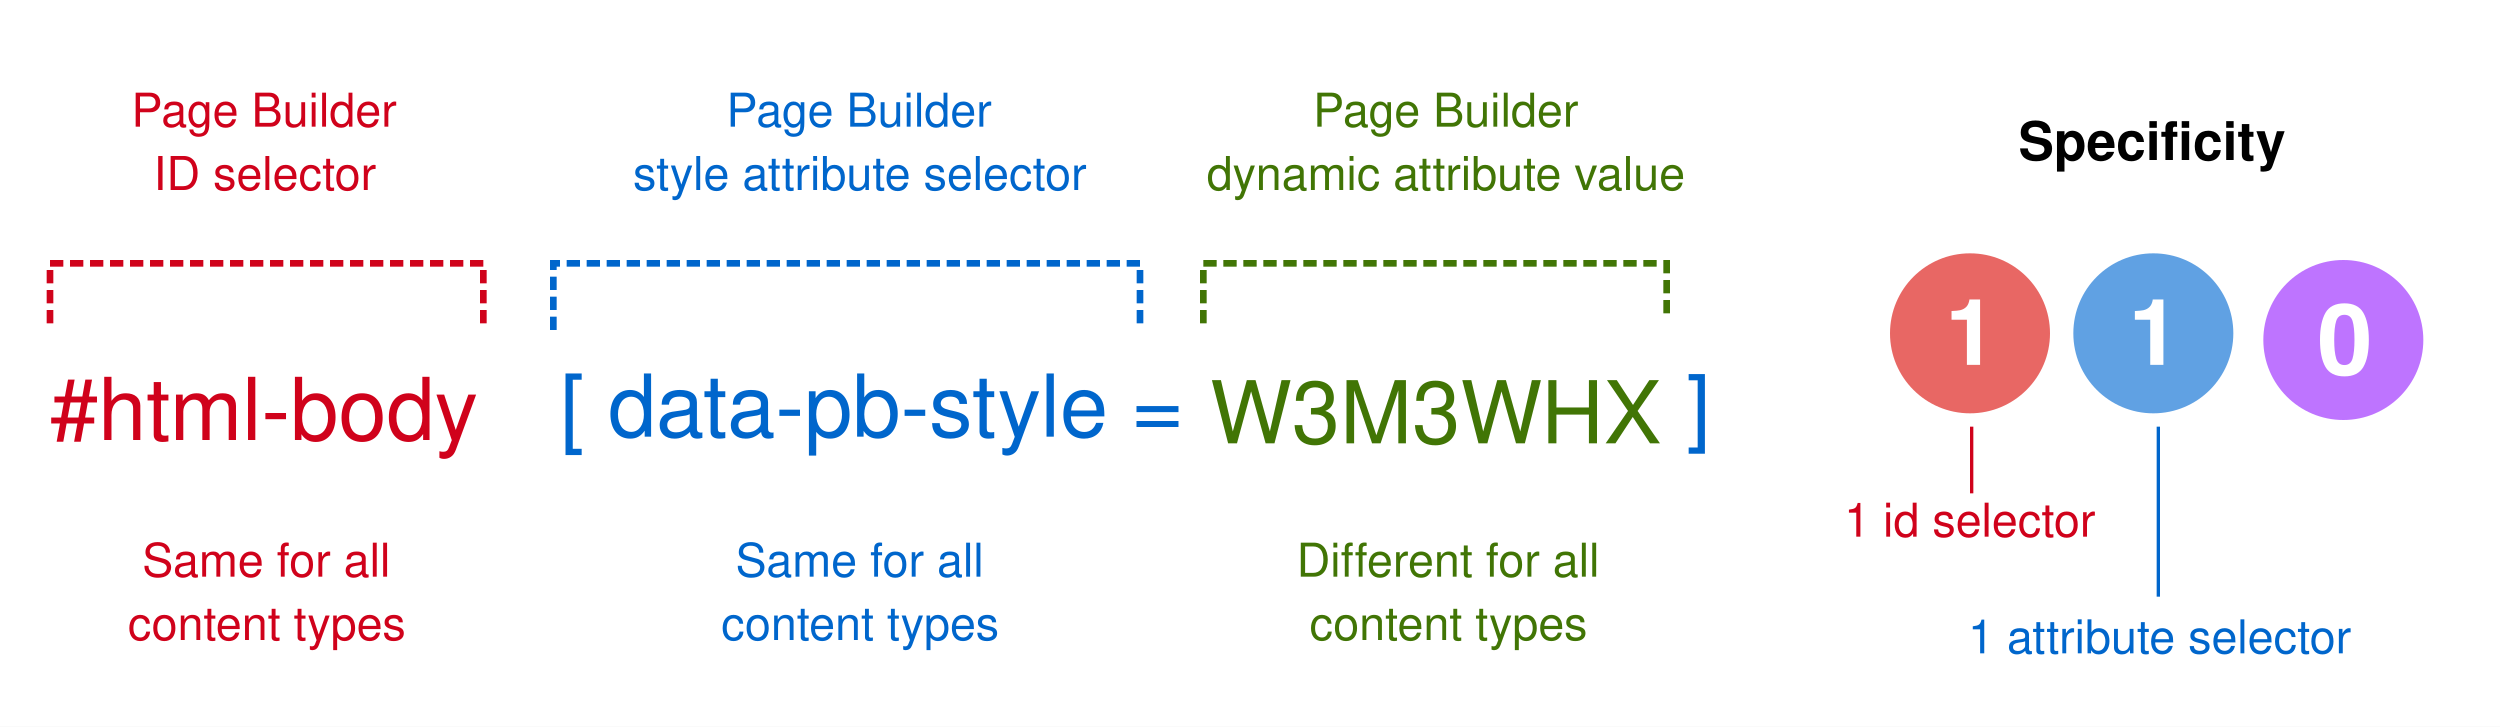
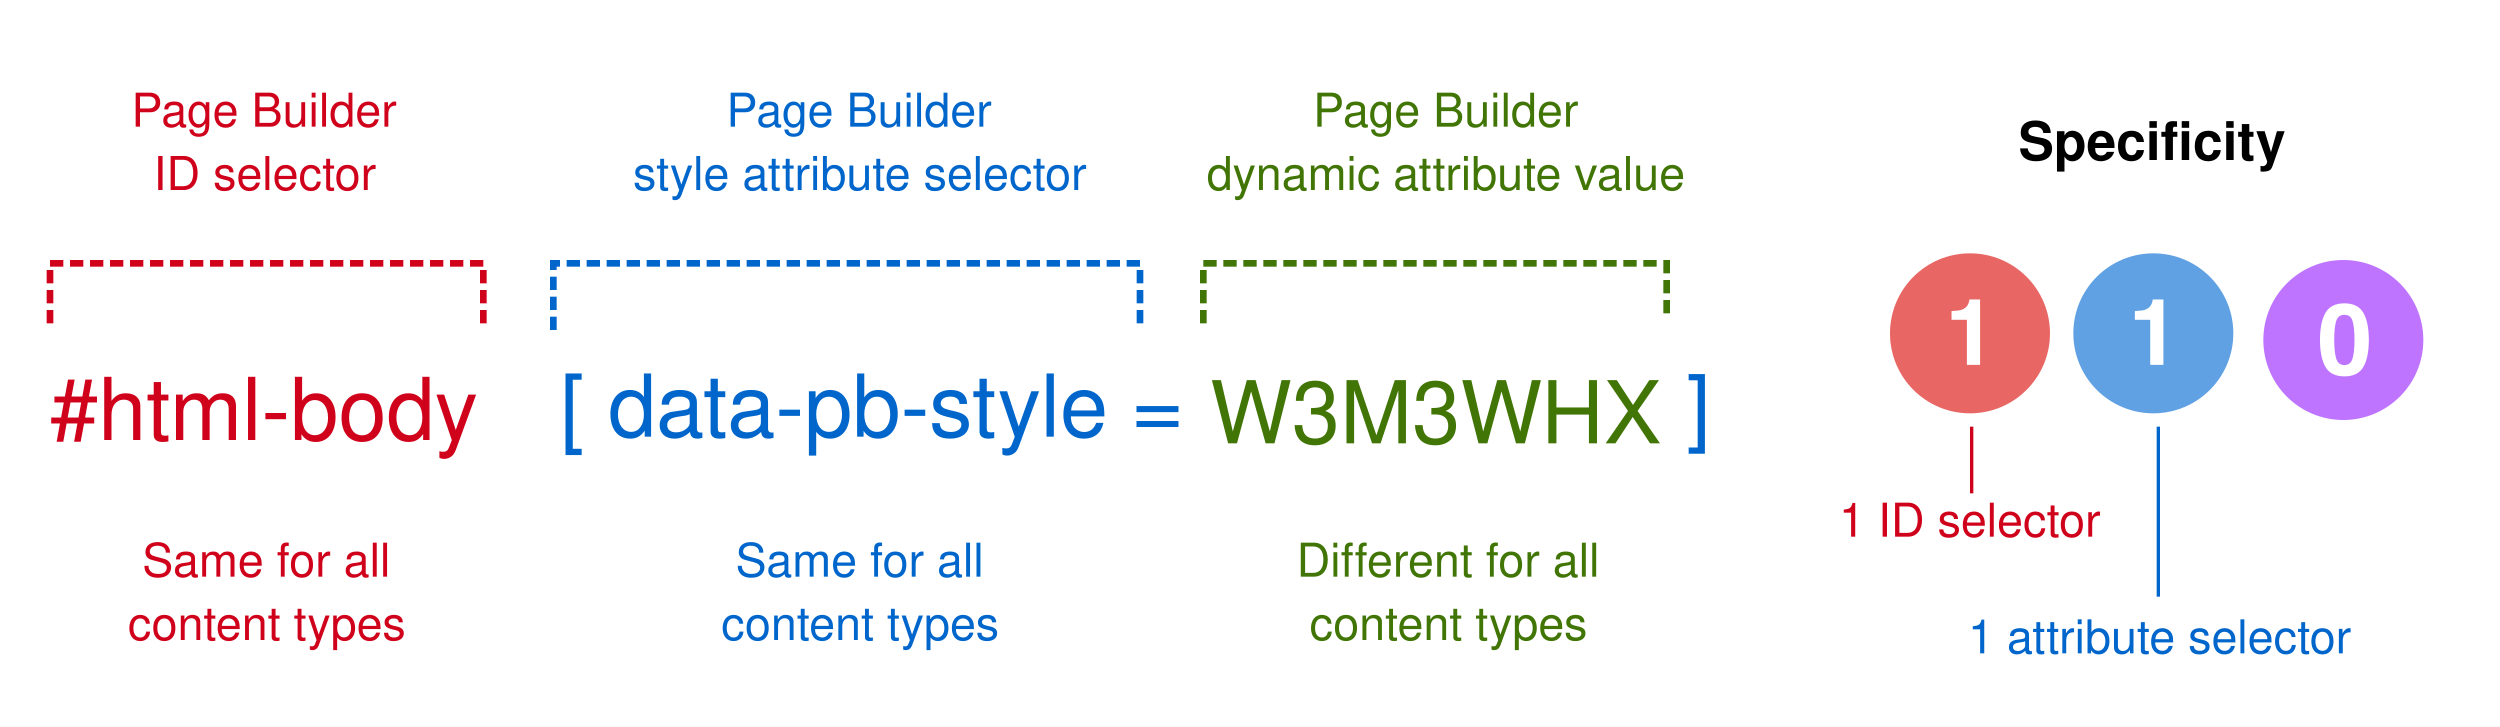
- <svg xmlns="http://www.w3.org/2000/svg" width="750" height="218">
+ <svg xmlns="http://www.w3.org/2000/svg" width="750" height="218" viewBox="0 0 750 218">
  <g fill="none" fill-rule="evenodd">
-     <path fill="#FFF" d="M0 0h750v218H0z" />
+     <rect width="750" height="218" fill="#FFF" />
    <text fill="#D0021B" font-family="Helvetica" font-size="26">
      <tspan x="15" y="132">#html-body</tspan>
    </text>
-     <g font-family="Helvetica" font-size="26">
-       <text fill="#06C" transform="translate(168 106)">
+     <g font-family="Helvetica" font-size="26" transform="translate(168 106)">
+       <text fill="#06C">
        <tspan x="0" y="25">[ data-pb-style =</tspan>
      </text>
-       <text fill="#417505" transform="translate(168 106)">
+       <text fill="#417505">
        <tspan x="195" y="27">W3M3WHX</tspan>
      </text>
    </g>
-     <path stroke="#D0021B" stroke-dasharray="2 4" stroke-linecap="square" stroke-width="2" d="M15 96V79h130v17" />
-     <path stroke="#06C" stroke-dasharray="2 4" stroke-linecap="square" stroke-width="2" d="M166 98V79h176v19" />
-     <path stroke="#417505" stroke-dasharray="2 4" stroke-linecap="square" stroke-width="2" d="M361 96V79h139v17" />
+     <path stroke="#D0021B" stroke-dasharray="2 4" stroke-linecap="square" stroke-width="2" d="M15,96 L15,79 L145,79 L145,96" />
+     <path stroke="#06C" stroke-dasharray="2 4" stroke-linecap="square" stroke-width="2" d="M166,98 L166,79 L342,79 L342,98" />
+     <path stroke="#417505" stroke-dasharray="2 4" stroke-linecap="square" stroke-width="2" d="M361,96 L361,79 L500,79 L500,96" />
    <text fill="#D0021B" font-family="Helvetica" font-size="14">
      <tspan x="39.417" y="38">Page Builder </tspan>
      <tspan x="46.045" y="57">ID selector </tspan>
    </text>
    <text fill="#D0021B" font-family="Helvetica" font-size="14">
      <tspan x="42.652" y="173">Same for all </tspan>
      <tspan x="38.362" y="192">content types </tspan>
    </text>
    <text fill="#D0021B" font-family="Helvetica" font-size="14">
-       <tspan x="553.259" y="161">1 id selector </tspan>
+       <tspan x="551.707" y="161">1 ID selector </tspan>
    </text>
    <text fill="#06C" font-family="Helvetica" font-size="14">
      <tspan x="590.414" y="196">1 attribute selector </tspan>
    </text>
    <text fill="#06C" font-family="Helvetica" font-size="14">
      <tspan x="220.652" y="173">Same for all </tspan>
      <tspan x="216.362" y="192">content types </tspan>
    </text>
    <text fill="#417505" font-family="Helvetica" font-size="14">
      <tspan x="388.983" y="173">Different for all </tspan>
      <tspan x="392.862" y="192">content types </tspan>
    </text>
    <text fill="#06C" font-family="Helvetica" font-size="14">
      <tspan x="217.917" y="38">Page Builder </tspan>
      <tspan x="189.914" y="57">style attribute selector </tspan>
    </text>
    <text fill="#417505" font-family="Helvetica" font-size="14">
      <tspan x="393.917" y="38">Page Builder </tspan>
      <tspan x="362.018" y="57">dynamic attribute value </tspan>
    </text>
    <text fill="#000" font-family="Helvetica-Bold, Helvetica" font-size="16" font-weight="bold">
      <tspan x="605.5" y="48">Specificity</tspan>
    </text>
    <g transform="translate(567 76)">
      <circle cx="24" cy="24" r="24" fill="#E86764" />
-       <path fill="#FFF" fill-rule="nonzero" d="M18.462 19.93v-2.622c1.216-.054 2.068-.136 2.555-.244.775-.171 1.406-.514 1.893-1.027.334-.352.586-.82.757-1.407.1-.351.15-.613.15-.784h3.204v19.607h-3.949V19.93h-4.61z" />
+       <path fill="#FFF" fill-rule="nonzero" d="M18.462,19.931 L18.462,17.308 C19.678,17.254 20.53,17.172 21.017,17.064 C21.792,16.893 22.423,16.55 22.91,16.037 C23.244,15.685 23.496,15.216 23.667,14.63 C23.767,14.279 23.816,14.017 23.816,13.846 L27.021,13.846 L27.021,33.453 L23.072,33.453 L23.072,19.931 L18.462,19.931 Z" />
    </g>
    <g transform="translate(622 76)">
      <circle cx="24" cy="24" r="24" fill="#60A1E3" />
-       <path fill="#FFF" fill-rule="nonzero" d="M18.462 19.93v-2.622c1.216-.054 2.068-.136 2.555-.244.775-.171 1.406-.514 1.893-1.027.334-.352.586-.82.757-1.407.1-.351.15-.613.15-.784h3.204v19.607h-3.949V19.93h-4.61z" />
+       <path fill="#FFF" fill-rule="nonzero" d="M18.462,19.931 L18.462,17.308 C19.678,17.254 20.53,17.172 21.017,17.064 C21.792,16.893 22.423,16.55 22.91,16.037 C23.244,15.685 23.496,15.216 23.667,14.63 C23.767,14.279 23.816,14.017 23.816,13.846 L27.021,13.846 L27.021,33.453 L23.072,33.453 L23.072,19.931 L18.462,19.931 Z" />
    </g>
    <g transform="translate(679 78)">
      <circle cx="24" cy="24" r="24" fill="#BE74FF" />
-       <path fill="#FFF" fill-rule="nonzero" d="M21.263 23.972c0 2.441.2 4.309.6 5.603.4 1.294 1.221 1.94 2.461 1.94 1.24 0 2.053-.646 2.44-1.94.385-1.294.578-3.162.578-5.603 0-2.559-.193-4.453-.579-5.684-.386-1.23-1.199-1.846-2.439-1.846s-2.06.616-2.46 1.846c-.401 1.23-.601 3.125-.601 5.684zM24.324 13c2.705 0 4.602.952 5.691 2.856 1.089 1.905 1.633 4.61 1.633 8.116 0 3.506-.544 6.206-1.633 8.1-1.089 1.895-2.986 2.842-5.69 2.842-2.706 0-4.603-.947-5.692-2.842-1.089-1.894-1.633-4.594-1.633-8.1 0-3.506.544-6.211 1.633-8.116C19.723 13.952 21.62 13 24.324 13z" />
+       <path fill="#FFF" fill-rule="nonzero" d="M21.263,23.972 C21.263,26.413 21.463,28.281 21.863,29.575 C22.264,30.869 23.084,31.516 24.324,31.516 C25.564,31.516 26.377,30.869 26.763,29.575 C27.149,28.281 27.342,26.413 27.342,23.972 C27.342,21.413 27.149,19.519 26.763,18.288 C26.377,17.058 25.564,16.442 24.324,16.442 C23.084,16.442 22.264,17.058 21.863,18.288 C21.463,19.519 21.263,21.413 21.263,23.972 Z M24.324,13 C27.029,13 28.926,13.952 30.015,15.856 C31.104,17.761 31.648,20.466 31.648,23.972 C31.648,27.478 31.104,30.178 30.015,32.072 C28.926,33.967 27.029,34.914 24.324,34.914 C21.619,34.914 19.722,33.967 18.633,32.072 C17.544,30.178 17,27.478 17,23.972 C17,20.466 17.544,17.761 18.633,15.856 C19.722,13.952 21.619,13 24.324,13 Z" />
    </g>
-     <path stroke="#D0021B" stroke-linecap="square" d="M591.5 128.5v19" />
-     <path stroke="#06C" stroke-linecap="square" d="M647.5 128.5v50" />
-     <path fill="#06C" fill-rule="nonzero" d="M511.472 136.116v-23.892h-4.875v1.866h2.704v20.16h-2.704v1.866z" />
+     <line x1="591.5" x2="591.5" y1="128.5" y2="147.5" stroke="#D0021B" stroke-linecap="square" />
+     <line x1="647.5" x2="647.5" y1="128.5" y2="178.5" stroke="#06C" stroke-linecap="square" />
+     <polygon fill="#06C" fill-rule="nonzero" points="511.472 136.116 511.472 112.224 506.597 112.224 506.597 114.09 509.301 114.09 509.301 134.25 506.597 134.25 506.597 136.116" />
  </g>
</svg>
